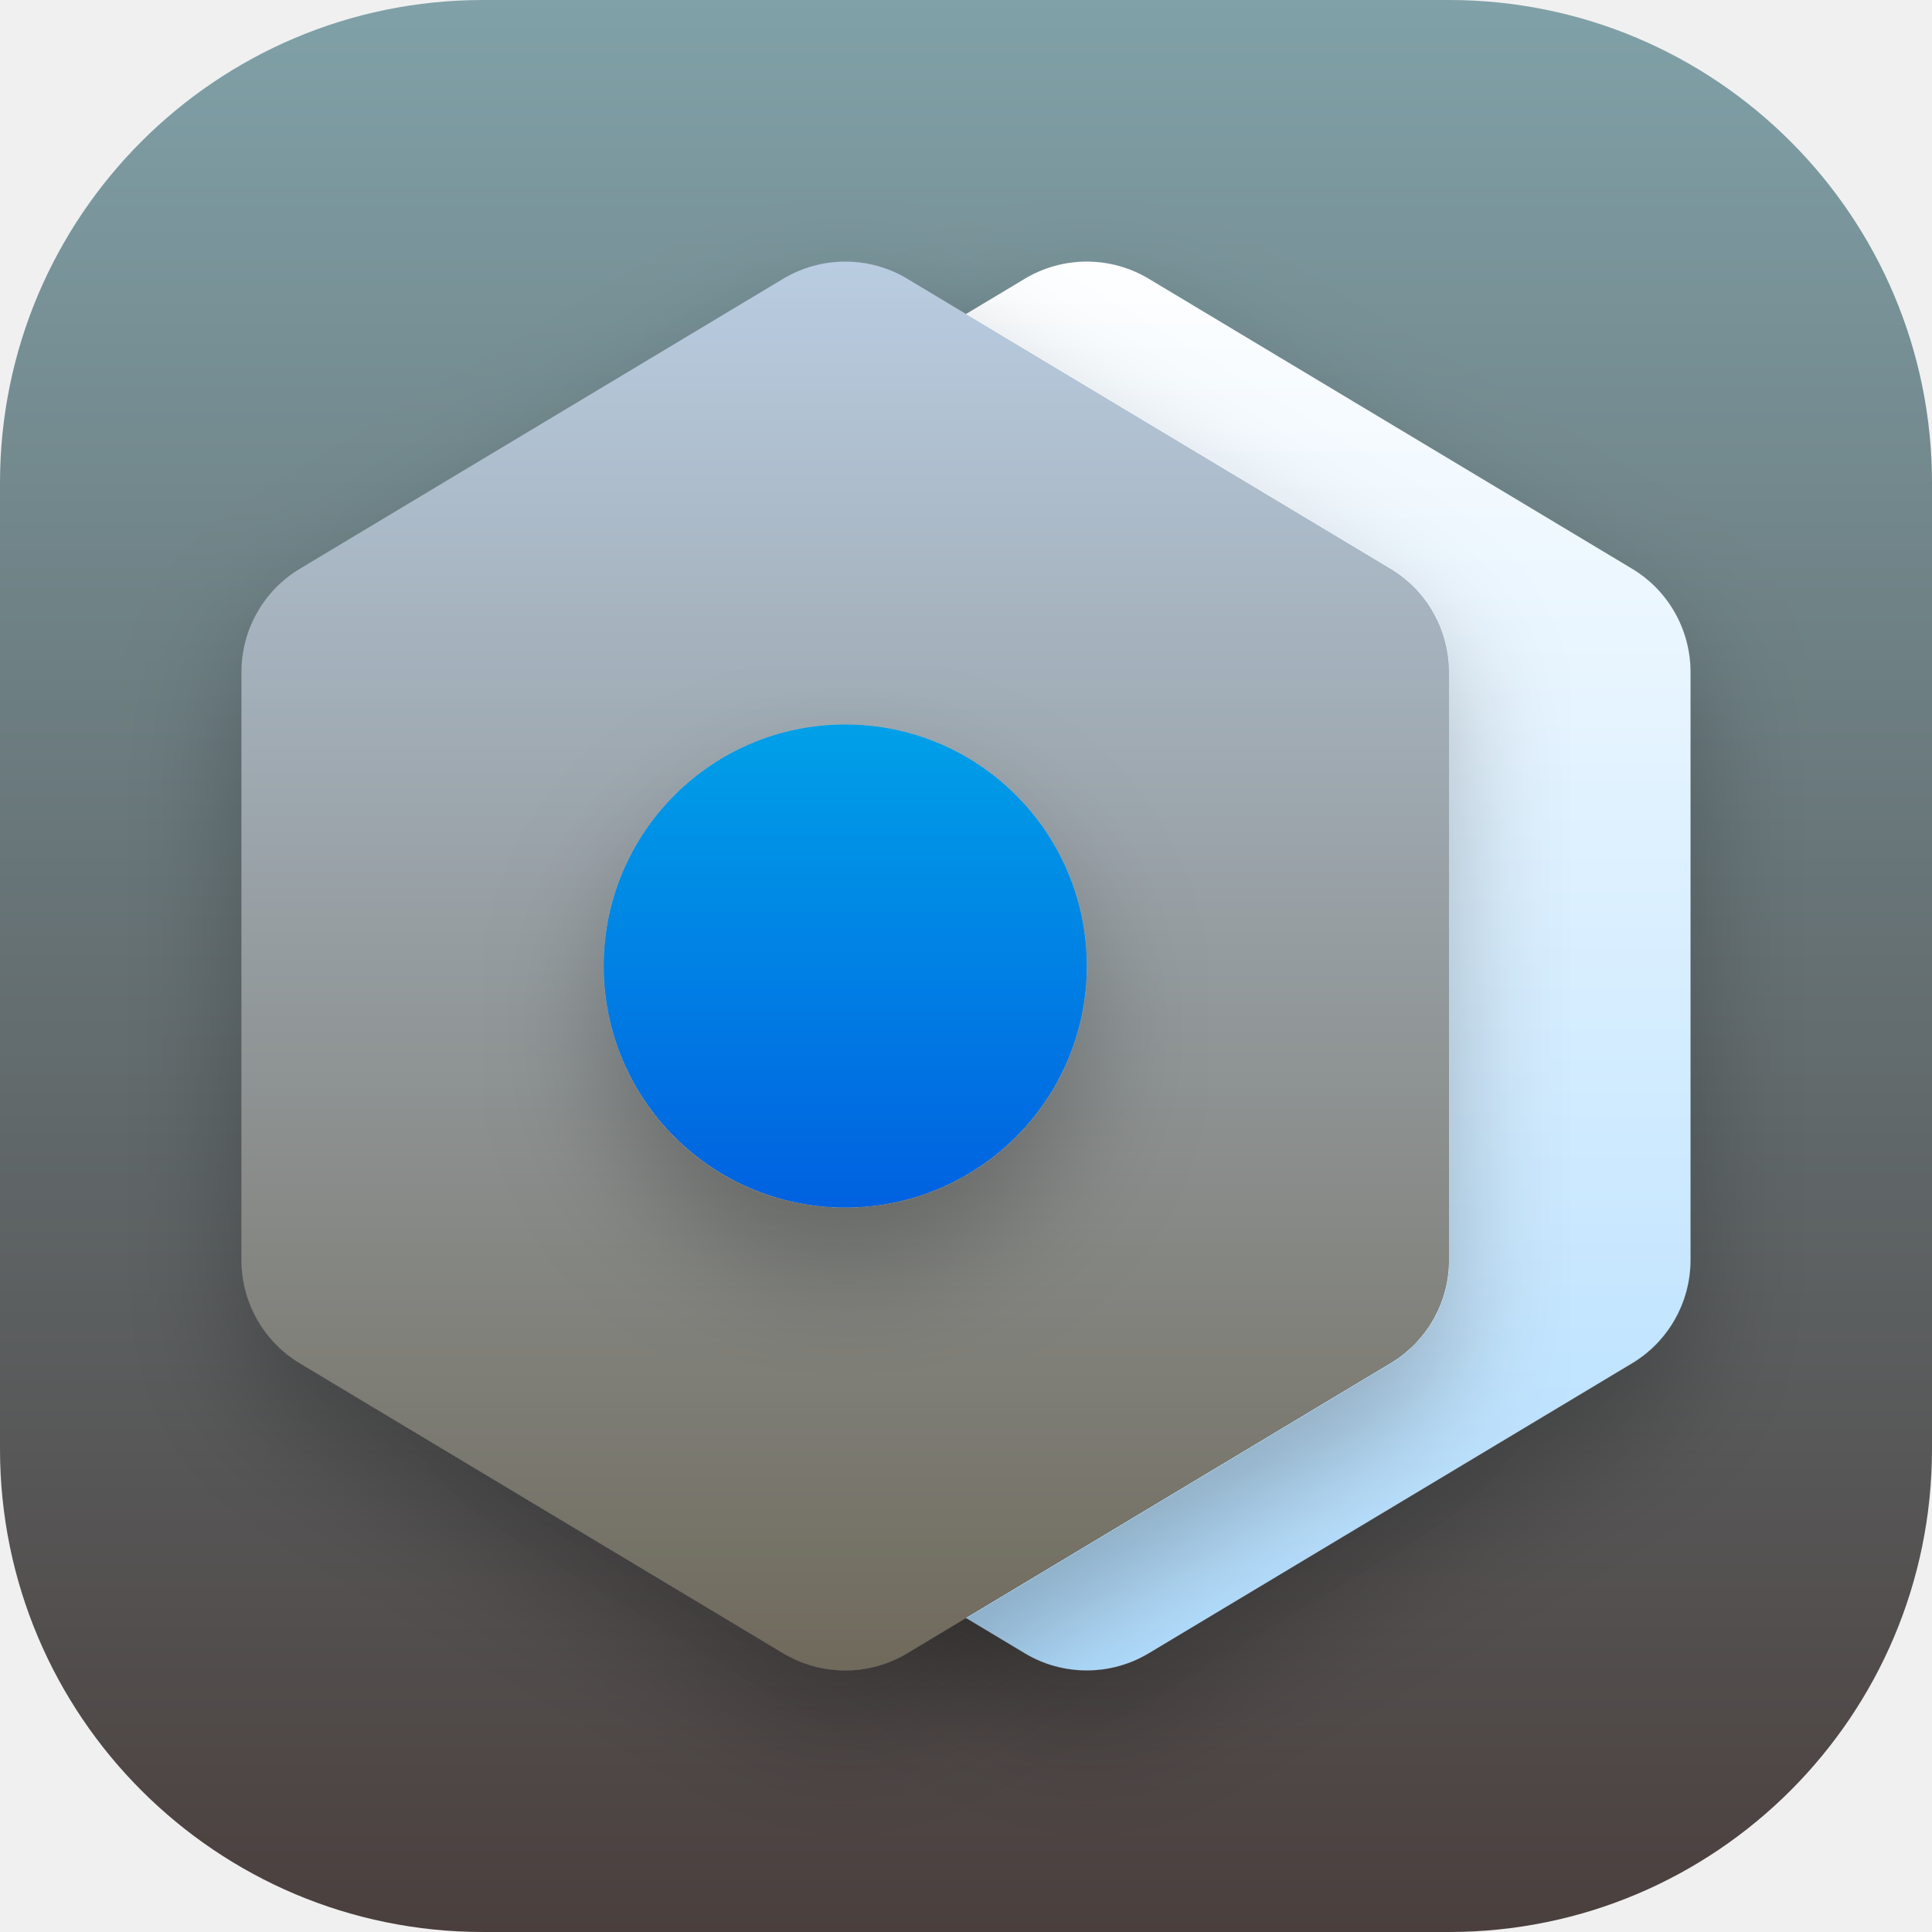
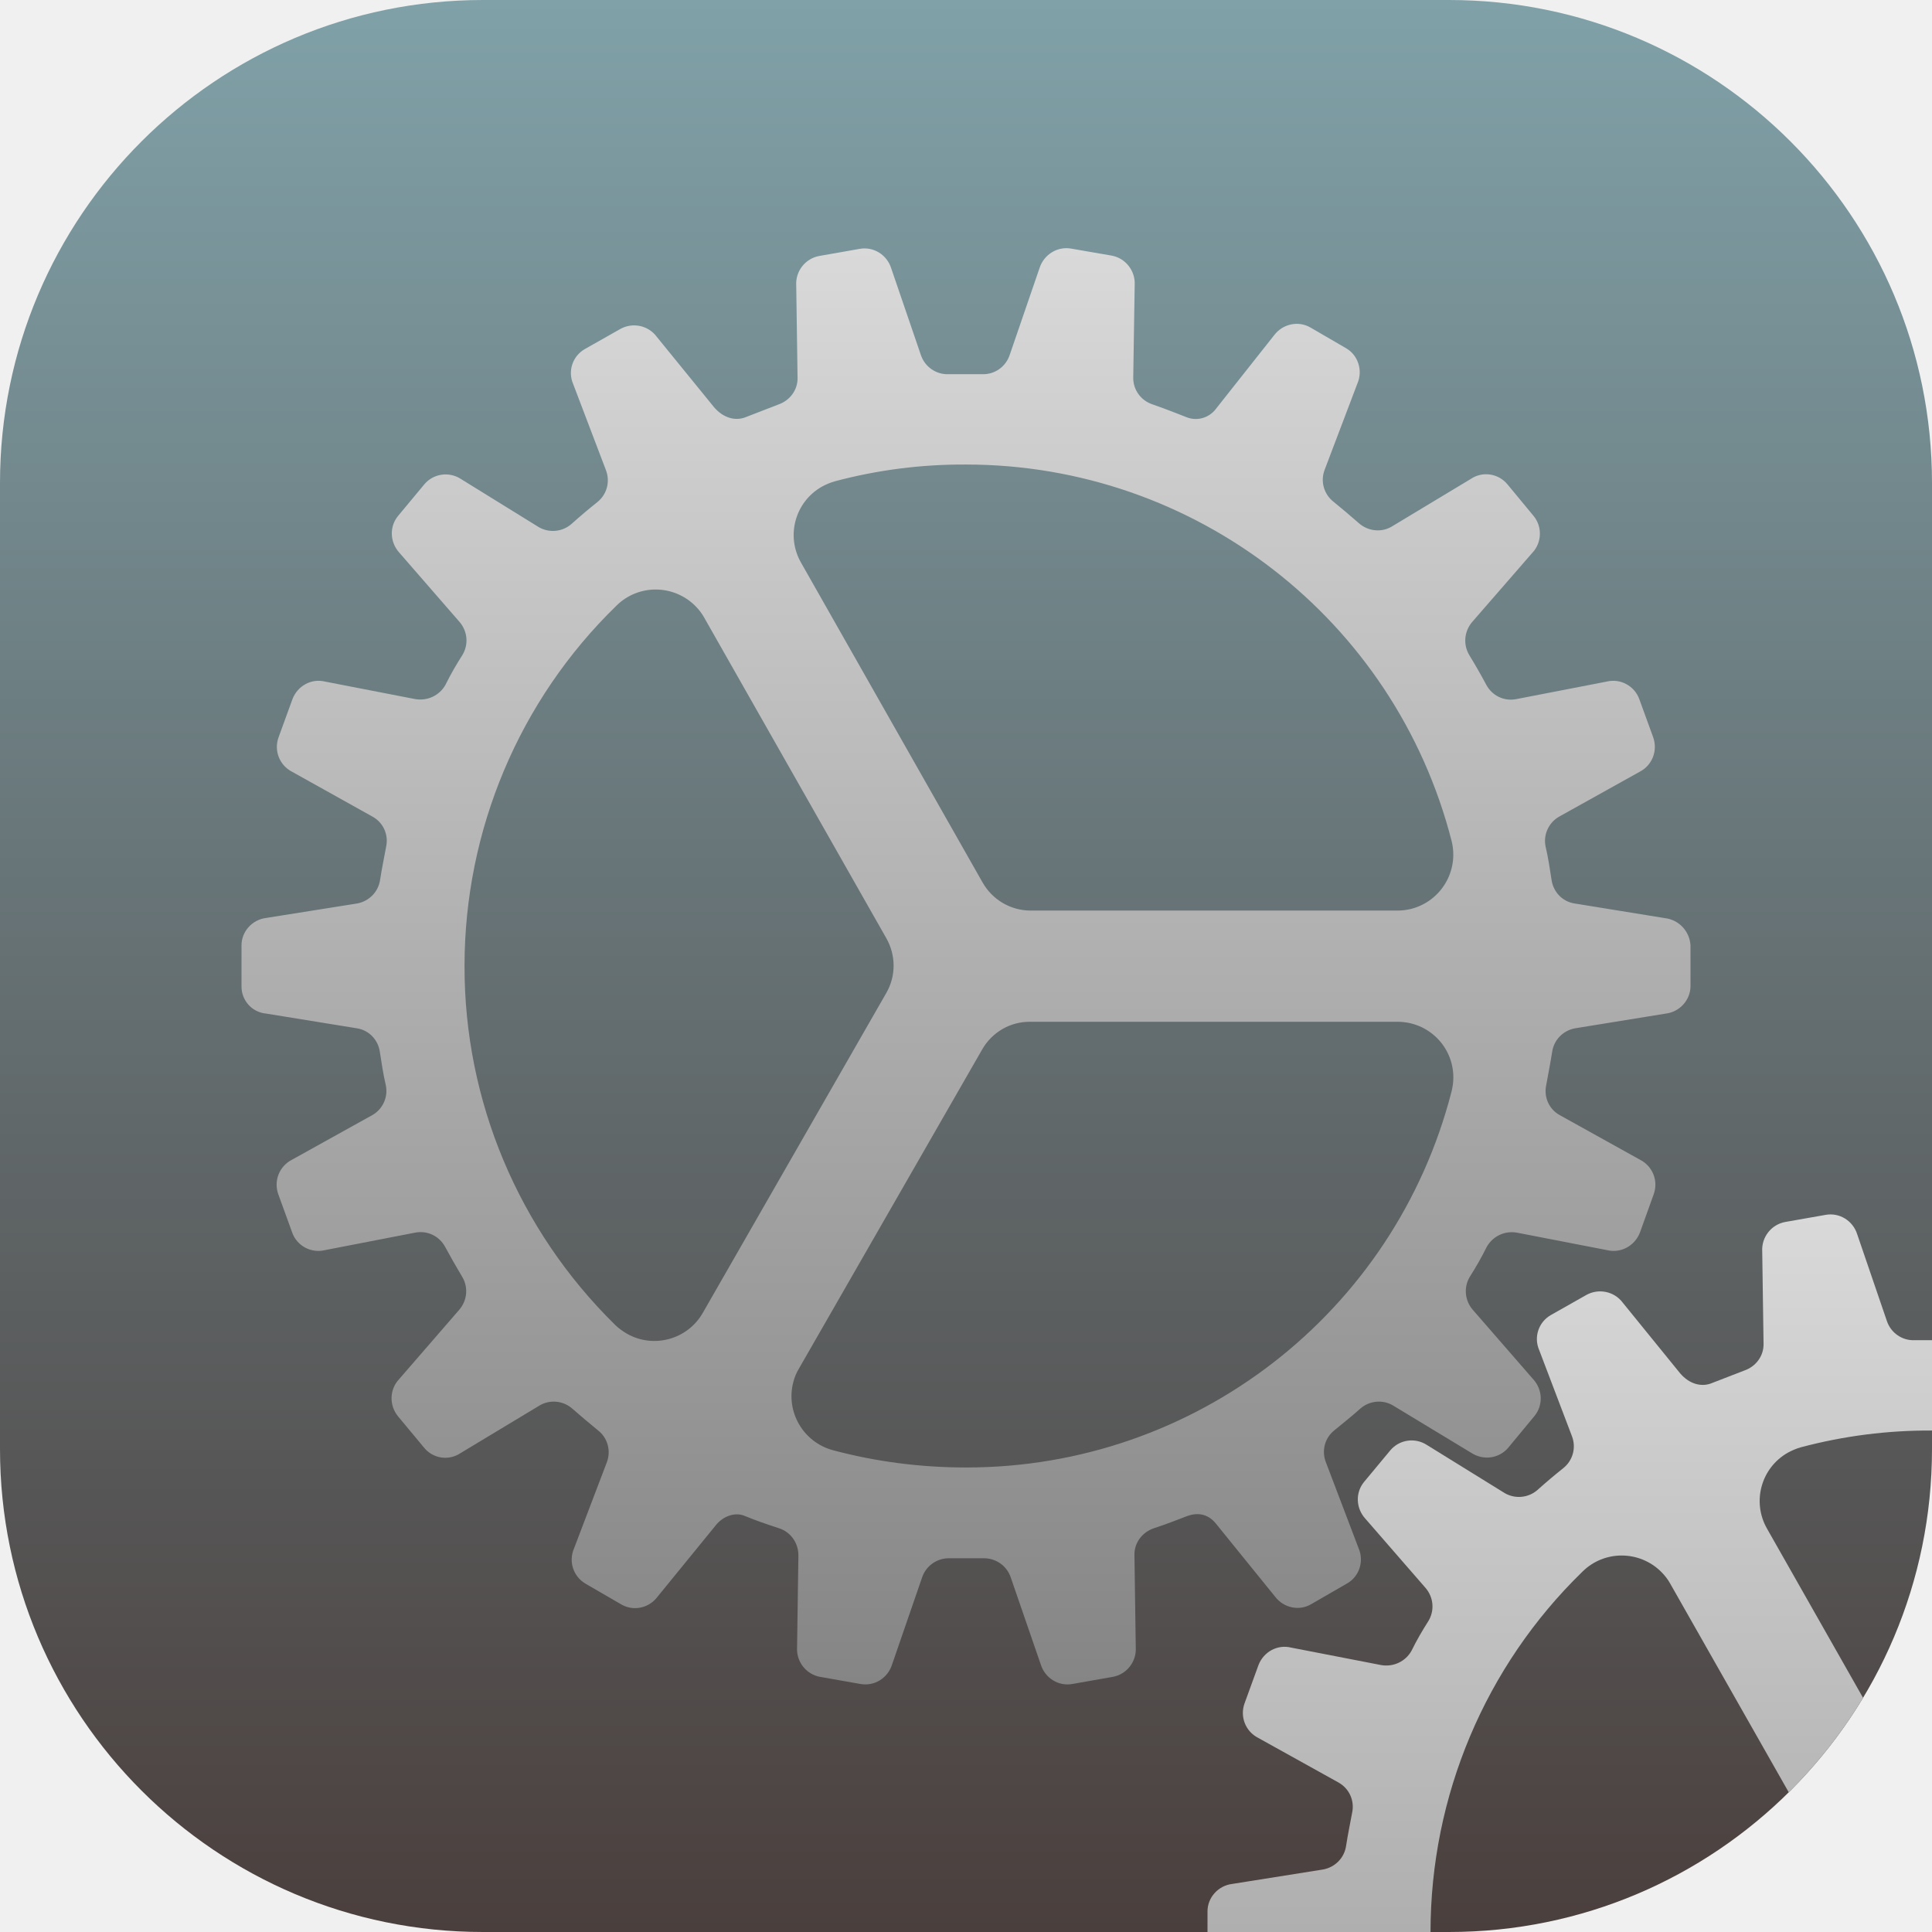
<svg xmlns="http://www.w3.org/2000/svg" width="16" height="16" viewBox="0 0 16 16" fill="none">
-   <rect width="16" height="16" rx="4" fill="url(#paint0_linear_26_329)" />
-   <g filter="url(#filter0_d_26_329)">
-     <path d="M13.514 4.709L9.514 2.309C9.198 2.119 8.802 2.119 8.486 2.309L4.486 4.709C4.184 4.889 4 5.215 4 5.566V10.434C4 10.785 4.184 11.111 4.486 11.291L8.486 13.691C8.802 13.881 9.198 13.881 9.514 13.691L13.514 11.291C13.816 11.111 14 10.785 14 10.434V5.566C14 5.215 13.816 4.889 13.514 4.709Z" fill="url(#paint1_linear_26_329)" />
-   </g>
-   <g filter="url(#filter1_d_26_329)">
-     <path d="M11.514 4.709L7.514 2.309C7.198 2.119 6.802 2.119 6.486 2.309L2.486 4.709C2.184 4.889 2 5.215 2 5.566V10.434C2 10.785 2.184 11.111 2.486 11.291L6.486 13.691C6.802 13.881 7.198 13.881 7.514 13.691L11.514 11.291C11.816 11.111 12 10.785 12 10.434V5.566C12 5.215 11.816 4.889 11.514 4.709Z" fill="url(#paint2_linear_26_329)" />
-   </g>
-   <g filter="url(#filter2_d_26_329)">
-     <circle cx="7" cy="8" r="2" fill="url(#paint3_linear_26_329)" />
+   <g clip-path="url(#clip0_26_329)">
+     <rect width="16" height="16" rx="4" fill="url(#paint0_linear_26_329)" />
+     <g clip-path="url(#clip1_26_329)">
+       <path d="M13.791 7.604L13.039 7.482C12.938 7.466 12.863 7.386 12.849 7.285C12.835 7.194 12.821 7.1 12.8 7.011C12.779 6.912 12.826 6.812 12.912 6.763L13.578 6.392C13.684 6.338 13.73 6.216 13.691 6.106L13.576 5.79C13.536 5.68 13.419 5.616 13.304 5.645L12.556 5.79C12.456 5.809 12.357 5.762 12.308 5.67C12.266 5.591 12.219 5.509 12.169 5.427C12.116 5.34 12.125 5.23 12.191 5.152L12.69 4.578C12.77 4.494 12.774 4.36 12.699 4.271L12.484 4.011C12.409 3.92 12.277 3.901 12.181 3.966L11.527 4.36C11.441 4.412 11.331 4.4 11.255 4.334C11.185 4.273 11.115 4.213 11.042 4.154C10.963 4.091 10.934 3.985 10.97 3.891L11.241 3.177C11.288 3.069 11.248 2.942 11.148 2.884L10.852 2.712C10.752 2.654 10.623 2.682 10.552 2.776L10.072 3.383C10.016 3.46 9.915 3.491 9.826 3.455C9.826 3.455 9.664 3.39 9.542 3.348C9.446 3.315 9.383 3.226 9.385 3.125L9.397 2.361C9.404 2.244 9.322 2.138 9.207 2.117L8.872 2.059C8.757 2.038 8.645 2.108 8.609 2.22L8.361 2.942C8.328 3.038 8.237 3.102 8.136 3.099H7.852C7.752 3.102 7.66 3.038 7.627 2.942L7.381 2.223C7.346 2.11 7.234 2.04 7.119 2.061L6.784 2.12C6.669 2.141 6.587 2.246 6.594 2.363L6.605 3.127C6.608 3.228 6.542 3.317 6.446 3.35C6.38 3.376 6.235 3.432 6.167 3.458C6.087 3.486 5.991 3.462 5.914 3.373L5.438 2.788C5.368 2.694 5.239 2.668 5.138 2.724L4.843 2.891C4.742 2.949 4.7 3.073 4.747 3.181L5.019 3.896C5.054 3.99 5.026 4.095 4.946 4.159C4.873 4.217 4.801 4.278 4.733 4.339C4.658 4.405 4.548 4.416 4.461 4.365L3.816 3.966C3.718 3.903 3.589 3.922 3.514 4.011L3.298 4.271C3.223 4.36 3.228 4.491 3.308 4.578L3.807 5.152C3.873 5.23 3.882 5.34 3.828 5.427C3.779 5.504 3.732 5.584 3.69 5.67C3.641 5.759 3.542 5.806 3.441 5.79L2.694 5.645C2.579 5.616 2.464 5.68 2.422 5.79L2.307 6.106C2.267 6.216 2.314 6.338 2.42 6.392L3.085 6.763C3.174 6.812 3.219 6.912 3.198 7.011C3.181 7.102 3.162 7.194 3.148 7.285C3.134 7.386 3.057 7.463 2.959 7.482L2.204 7.602C2.089 7.616 2 7.714 2 7.829V8.166C1.998 8.284 2.087 8.384 2.204 8.394L2.956 8.516C3.057 8.532 3.132 8.612 3.146 8.713C3.16 8.804 3.174 8.898 3.195 8.987C3.216 9.085 3.17 9.186 3.083 9.235L2.417 9.605C2.312 9.659 2.265 9.781 2.305 9.891L2.42 10.208C2.459 10.318 2.577 10.381 2.691 10.353L3.439 10.208C3.54 10.189 3.638 10.236 3.687 10.327C3.73 10.407 3.777 10.489 3.826 10.571C3.88 10.658 3.87 10.768 3.805 10.845L3.305 11.422C3.226 11.506 3.221 11.637 3.296 11.729L3.512 11.989C3.587 12.081 3.718 12.099 3.814 12.034L4.468 11.64C4.555 11.588 4.665 11.6 4.74 11.666C4.81 11.727 4.88 11.787 4.953 11.846C5.033 11.909 5.061 12.015 5.026 12.109L4.754 12.823C4.707 12.931 4.747 13.056 4.85 13.116L5.145 13.287C5.246 13.346 5.375 13.318 5.445 13.224L5.93 12.629C5.991 12.554 6.09 12.521 6.167 12.554C6.266 12.594 6.331 12.617 6.453 12.657C6.549 12.688 6.612 12.779 6.612 12.88L6.601 13.644C6.594 13.761 6.676 13.866 6.791 13.887L7.126 13.946C7.241 13.967 7.353 13.897 7.388 13.784L7.637 13.062C7.67 12.966 7.761 12.903 7.862 12.905H8.145C8.246 12.903 8.337 12.966 8.37 13.062L8.619 13.784C8.654 13.897 8.766 13.967 8.881 13.946L9.216 13.887C9.331 13.866 9.413 13.761 9.406 13.644L9.395 12.88C9.392 12.779 9.458 12.69 9.554 12.657C9.676 12.617 9.755 12.584 9.83 12.556C9.905 12.528 9.997 12.528 10.069 12.617L10.559 13.222C10.63 13.316 10.759 13.344 10.859 13.285L11.155 13.114C11.258 13.056 11.298 12.929 11.251 12.821L10.979 12.106C10.944 12.012 10.972 11.907 11.052 11.844C11.124 11.785 11.197 11.727 11.265 11.666C11.34 11.6 11.45 11.588 11.537 11.64L12.188 12.034C12.287 12.097 12.416 12.078 12.491 11.989L12.706 11.729C12.781 11.64 12.777 11.509 12.697 11.422L12.195 10.845C12.13 10.768 12.12 10.658 12.174 10.571C12.223 10.494 12.27 10.412 12.312 10.327C12.362 10.238 12.46 10.191 12.561 10.208L13.309 10.353C13.423 10.381 13.538 10.318 13.581 10.208L13.695 9.891C13.735 9.781 13.688 9.659 13.583 9.605L12.917 9.235C12.828 9.186 12.784 9.085 12.805 8.987C12.821 8.895 12.84 8.804 12.854 8.713C12.868 8.612 12.945 8.534 13.044 8.516L13.796 8.394C13.911 8.38 14 8.281 14 8.166V7.829C13.993 7.712 13.904 7.618 13.791 7.604ZM6.807 4.03C6.842 4.011 6.88 3.995 6.917 3.985C7.271 3.891 7.634 3.845 8 3.847C9.896 3.847 11.551 5.129 12.022 6.966C12.083 7.215 11.933 7.463 11.687 7.527C11.649 7.536 11.612 7.541 11.574 7.541H8.537C8.37 7.541 8.218 7.452 8.136 7.306L6.634 4.66C6.507 4.438 6.584 4.156 6.807 4.03ZM5.82 10.873C5.694 11.094 5.41 11.171 5.19 11.044C5.155 11.023 5.122 11 5.094 10.972C4.295 10.187 3.845 9.118 3.847 8C3.847 6.877 4.299 5.799 5.105 5.016C5.286 4.836 5.579 4.838 5.759 5.019C5.787 5.047 5.813 5.08 5.832 5.115L7.339 7.768C7.421 7.911 7.421 8.084 7.339 8.225L5.82 10.873ZM12.022 9.036C11.551 10.873 9.896 12.155 8 12.153C7.627 12.153 7.257 12.106 6.898 12.01C6.652 11.944 6.505 11.691 6.57 11.445C6.58 11.405 6.596 11.368 6.617 11.333L8.134 8.691C8.216 8.548 8.368 8.459 8.534 8.462H11.574C11.83 8.462 12.036 8.668 12.036 8.923C12.036 8.961 12.031 8.998 12.022 9.036Z" fill="url(#paint1_linear_26_329)" />
+     </g>
+     <g clip-path="url(#clip2_26_329)">
+       <path d="M21.791 15.604L21.039 15.482C20.938 15.466 20.863 15.386 20.849 15.285C20.835 15.194 20.821 15.1 20.8 15.011C20.779 14.912 20.826 14.812 20.913 14.762L21.578 14.392C21.684 14.338 21.73 14.216 21.691 14.106L21.576 13.79C21.536 13.68 21.419 13.616 21.304 13.645L20.556 13.79C20.456 13.809 20.357 13.762 20.308 13.67C20.266 13.591 20.219 13.509 20.169 13.427C20.116 13.34 20.125 13.23 20.191 13.152L20.69 12.578C20.77 12.494 20.774 12.36 20.699 12.271L20.484 12.011C20.409 11.919 20.277 11.901 20.181 11.966L19.527 12.36C19.441 12.412 19.331 12.4 19.256 12.334C19.185 12.273 19.115 12.213 19.042 12.154C18.962 12.091 18.934 11.985 18.97 11.891L19.241 11.177C19.288 11.069 19.248 10.942 19.148 10.884L18.852 10.713C18.752 10.654 18.623 10.682 18.552 10.776L18.072 11.383C18.016 11.46 17.915 11.491 17.826 11.456C17.826 11.456 17.664 11.39 17.542 11.348C17.446 11.315 17.383 11.226 17.385 11.125L17.397 10.361C17.404 10.244 17.322 10.138 17.207 10.117L16.872 10.059C16.757 10.037 16.645 10.108 16.609 10.22L16.361 10.942C16.328 11.038 16.237 11.102 16.136 11.099H15.852C15.752 11.102 15.66 11.038 15.627 10.942L15.381 10.223C15.346 10.11 15.234 10.04 15.119 10.061L14.784 10.12C14.669 10.141 14.587 10.246 14.594 10.363L14.605 11.127C14.608 11.228 14.542 11.317 14.446 11.35C14.38 11.376 14.235 11.432 14.167 11.458C14.088 11.486 13.991 11.463 13.914 11.373L13.438 10.787C13.368 10.694 13.239 10.668 13.138 10.724L12.843 10.891C12.742 10.949 12.7 11.073 12.747 11.181L13.019 11.896C13.054 11.99 13.026 12.095 12.946 12.159C12.873 12.217 12.801 12.278 12.733 12.339C12.658 12.405 12.548 12.416 12.461 12.365L11.816 11.966C11.718 11.903 11.589 11.922 11.514 12.011L11.298 12.271C11.223 12.36 11.228 12.491 11.308 12.578L11.807 13.152C11.873 13.23 11.882 13.34 11.828 13.427C11.779 13.504 11.732 13.584 11.69 13.67C11.641 13.759 11.542 13.806 11.441 13.79L10.694 13.645C10.579 13.616 10.464 13.68 10.422 13.79L10.307 14.106C10.267 14.216 10.314 14.338 10.419 14.392L11.085 14.762C11.174 14.812 11.219 14.912 11.198 15.011C11.181 15.102 11.162 15.194 11.148 15.285C11.134 15.386 11.057 15.463 10.959 15.482L10.204 15.602C10.089 15.616 10 15.714 10 15.829V16.166C9.998 16.284 10.087 16.384 10.204 16.394L10.956 16.516C11.057 16.532 11.132 16.612 11.146 16.712C11.16 16.804 11.174 16.898 11.195 16.987C11.216 17.085 11.169 17.186 11.083 17.235L10.417 17.605C10.312 17.659 10.265 17.781 10.305 17.891L10.419 18.208C10.459 18.318 10.576 18.381 10.691 18.353L11.439 18.208C11.54 18.189 11.638 18.236 11.688 18.327C11.73 18.407 11.777 18.489 11.826 18.571C11.88 18.658 11.87 18.768 11.805 18.845L11.306 19.422C11.226 19.506 11.221 19.637 11.296 19.729L11.512 19.989C11.587 20.081 11.718 20.099 11.814 20.034L12.468 19.64C12.555 19.588 12.665 19.6 12.74 19.666C12.81 19.727 12.88 19.788 12.953 19.846C13.033 19.909 13.061 20.015 13.026 20.109L12.754 20.823C12.707 20.931 12.747 21.055 12.85 21.116L13.145 21.288C13.246 21.346 13.375 21.318 13.445 21.224L13.931 20.629C13.991 20.554 14.09 20.521 14.167 20.554C14.266 20.594 14.331 20.617 14.453 20.657C14.549 20.688 14.613 20.779 14.613 20.88L14.601 21.644C14.594 21.761 14.676 21.866 14.791 21.887L15.126 21.946C15.241 21.967 15.353 21.897 15.388 21.784L15.637 21.062C15.669 20.966 15.761 20.903 15.862 20.905H16.145C16.246 20.903 16.337 20.966 16.37 21.062L16.619 21.784C16.654 21.897 16.766 21.967 16.881 21.946L17.216 21.887C17.331 21.866 17.413 21.761 17.406 21.644L17.395 20.88C17.392 20.779 17.458 20.69 17.554 20.657C17.676 20.617 17.756 20.584 17.831 20.556C17.905 20.528 17.997 20.528 18.07 20.617L18.559 21.222C18.63 21.316 18.759 21.344 18.859 21.285L19.155 21.114C19.258 21.055 19.298 20.929 19.251 20.821L18.979 20.106C18.944 20.012 18.972 19.907 19.052 19.844C19.124 19.785 19.197 19.727 19.265 19.666C19.34 19.6 19.45 19.588 19.537 19.64L20.188 20.034C20.287 20.097 20.416 20.078 20.491 19.989L20.706 19.729C20.781 19.64 20.776 19.509 20.697 19.422L20.195 18.845C20.13 18.768 20.12 18.658 20.174 18.571C20.223 18.494 20.27 18.412 20.312 18.327C20.362 18.238 20.46 18.191 20.561 18.208L21.309 18.353C21.423 18.381 21.538 18.318 21.581 18.208L21.695 17.891C21.735 17.781 21.688 17.659 21.583 17.605L20.917 17.235C20.828 17.186 20.784 17.085 20.805 16.987C20.821 16.895 20.84 16.804 20.854 16.712C20.868 16.612 20.945 16.534 21.044 16.516L21.796 16.394C21.911 16.38 22 16.281 22 16.166V15.829C21.993 15.712 21.904 15.618 21.791 15.604ZM14.807 12.03C14.842 12.011 14.88 11.995 14.917 11.985C15.271 11.891 15.634 11.845 16 11.847C17.896 11.847 19.551 13.129 20.022 14.966C20.083 15.215 19.933 15.463 19.687 15.527C19.649 15.536 19.612 15.541 19.574 15.541H16.537C16.37 15.541 16.218 15.452 16.136 15.306L14.634 12.66C14.507 12.438 14.584 12.156 14.807 12.03ZM13.82 18.873C13.694 19.094 13.41 19.171 13.19 19.044C13.155 19.023 13.122 19 13.094 18.972C12.294 18.187 11.845 17.118 11.847 16C11.847 14.877 12.299 13.799 13.105 13.016C13.286 12.836 13.579 12.838 13.759 13.019C13.787 13.047 13.813 13.08 13.832 13.115L15.339 15.768C15.421 15.911 15.421 16.084 15.339 16.225L13.82 18.873ZM20.022 17.036C19.551 18.873 17.896 20.155 16 20.153C15.627 20.153 15.257 20.106 14.898 20.01C14.652 19.945 14.505 19.691 14.57 19.445C14.58 19.405 14.596 19.368 14.617 19.333L16.134 16.691C16.216 16.548 16.368 16.459 16.534 16.462H19.574C19.83 16.462 20.036 16.668 20.036 16.923C20.036 16.961 20.031 16.998 20.022 17.036Z" fill="url(#paint2_linear_26_329)" />
+     </g>
  </g>
  <defs>
-     <filter id="filter0_d_26_329" x="3" y="1.666" width="12" height="13.668" filterUnits="userSpaceOnUse" color-interpolation-filters="sRGB">
-       <feFlood flood-opacity="0" result="BackgroundImageFix" />
-       <feColorMatrix in="SourceAlpha" type="matrix" values="0 0 0 0 0 0 0 0 0 0 0 0 0 0 0 0 0 0 127 0" result="hardAlpha" />
-       <feOffset dy="0.5" />
-       <feGaussianBlur stdDeviation="0.5" />
-       <feComposite in2="hardAlpha" operator="out" />
-       <feColorMatrix type="matrix" values="0 0 0 0 0 0 0 0 0 0 0 0 0 0 0 0 0 0 0.25 0" />
-       <feBlend mode="normal" in2="BackgroundImageFix" result="effect1_dropShadow_26_329" />
-       <feBlend mode="normal" in="SourceGraphic" in2="effect1_dropShadow_26_329" result="shape" />
-     </filter>
-     <filter id="filter1_d_26_329" x="1" y="1.666" width="12" height="13.668" filterUnits="userSpaceOnUse" color-interpolation-filters="sRGB">
-       <feFlood flood-opacity="0" result="BackgroundImageFix" />
-       <feColorMatrix in="SourceAlpha" type="matrix" values="0 0 0 0 0 0 0 0 0 0 0 0 0 0 0 0 0 0 127 0" result="hardAlpha" />
-       <feOffset dy="0.5" />
-       <feGaussianBlur stdDeviation="0.5" />
-       <feComposite in2="hardAlpha" operator="out" />
-       <feColorMatrix type="matrix" values="0 0 0 0 0 0 0 0 0 0 0 0 0 0 0 0 0 0 0.25 0" />
-       <feBlend mode="normal" in2="BackgroundImageFix" result="effect1_dropShadow_26_329" />
-       <feBlend mode="normal" in="SourceGraphic" in2="effect1_dropShadow_26_329" result="shape" />
-     </filter>
-     <filter id="filter2_d_26_329" x="4" y="5.5" width="6" height="6" filterUnits="userSpaceOnUse" color-interpolation-filters="sRGB">
-       <feFlood flood-opacity="0" result="BackgroundImageFix" />
-       <feColorMatrix in="SourceAlpha" type="matrix" values="0 0 0 0 0 0 0 0 0 0 0 0 0 0 0 0 0 0 127 0" result="hardAlpha" />
-       <feOffset dy="0.5" />
-       <feGaussianBlur stdDeviation="0.5" />
-       <feComposite in2="hardAlpha" operator="out" />
-       <feColorMatrix type="matrix" values="0 0 0 0 0 0 0 0 0 0 0 0 0 0 0 0 0 0 0.25 0" />
-       <feBlend mode="normal" in2="BackgroundImageFix" result="effect1_dropShadow_26_329" />
-       <feBlend mode="normal" in="SourceGraphic" in2="effect1_dropShadow_26_329" result="shape" />
-     </filter>
    <linearGradient id="paint0_linear_26_329" x1="8" y1="0" x2="8" y2="16" gradientUnits="userSpaceOnUse">
      <stop stop-color="#80A1A8" />
      <stop offset="1" stop-color="#4A3F3D" />
    </linearGradient>
-     <linearGradient id="paint1_linear_26_329" x1="9" y1="2" x2="9" y2="14" gradientUnits="userSpaceOnUse">
-       <stop stop-color="white" />
-       <stop offset="1" stop-color="#B0DDFF" />
+     <linearGradient id="paint1_linear_26_329" x1="8" y1="2.055" x2="8" y2="13.95" gradientUnits="userSpaceOnUse">
+       <stop stop-color="#D9D9D9" />
+       <stop offset="1" stop-color="#858585" />
    </linearGradient>
-     <linearGradient id="paint2_linear_26_329" x1="7" y1="2" x2="7" y2="14" gradientUnits="userSpaceOnUse">
-       <stop stop-color="#BACEE3" />
-       <stop offset="1" stop-color="#6E6859" />
+     <linearGradient id="paint2_linear_26_329" x1="16" y1="10.055" x2="16" y2="21.95" gradientUnits="userSpaceOnUse">
+       <stop stop-color="#D9D9D9" />
+       <stop offset="1" stop-color="#858585" />
    </linearGradient>
-     <linearGradient id="paint3_linear_26_329" x1="7" y1="6" x2="7" y2="10" gradientUnits="userSpaceOnUse">
-       <stop stop-color="#00A0E8" />
-       <stop offset="1" stop-color="#0061E0" />
-     </linearGradient>
+     <clipPath id="clip0_26_329">
+       <rect width="16" height="16" rx="4" fill="white" />
+     </clipPath>
+     <clipPath id="clip1_26_329">
+       <rect width="12" height="12" fill="white" transform="translate(2 2)" />
+     </clipPath>
+     <clipPath id="clip2_26_329">
+       <rect width="12" height="12" fill="white" transform="translate(10 10)" />
+     </clipPath>
  </defs>
</svg>
